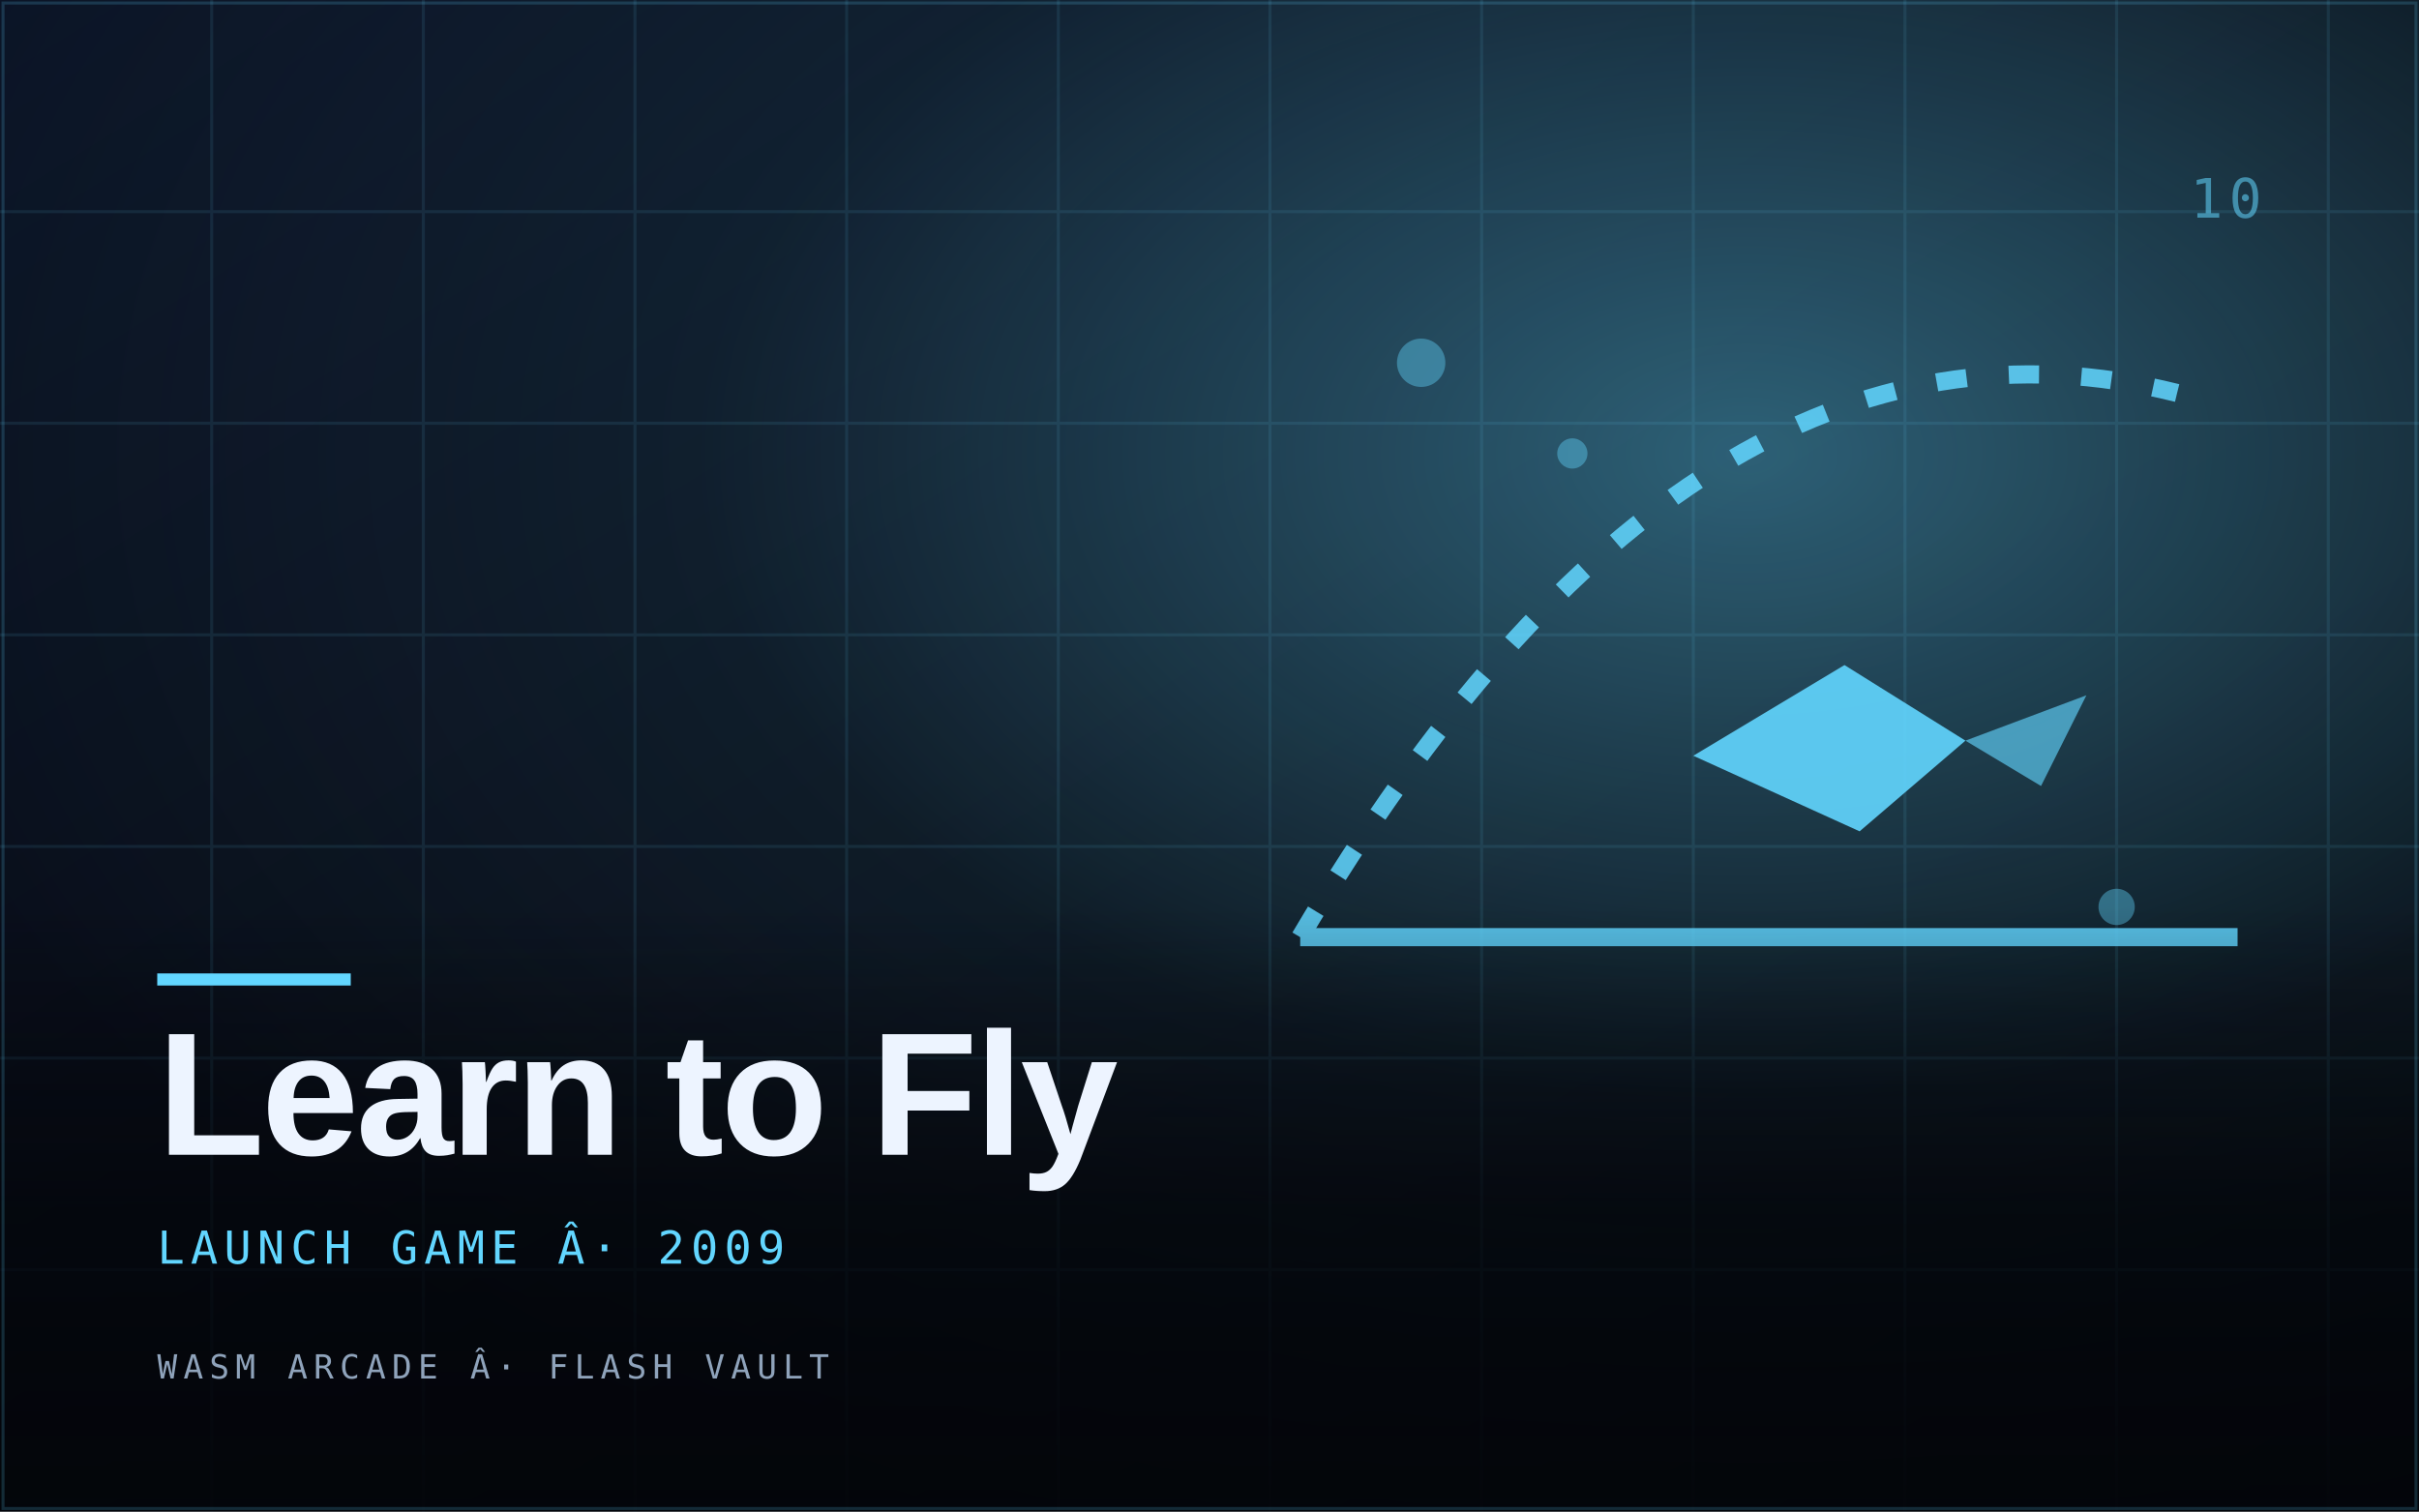
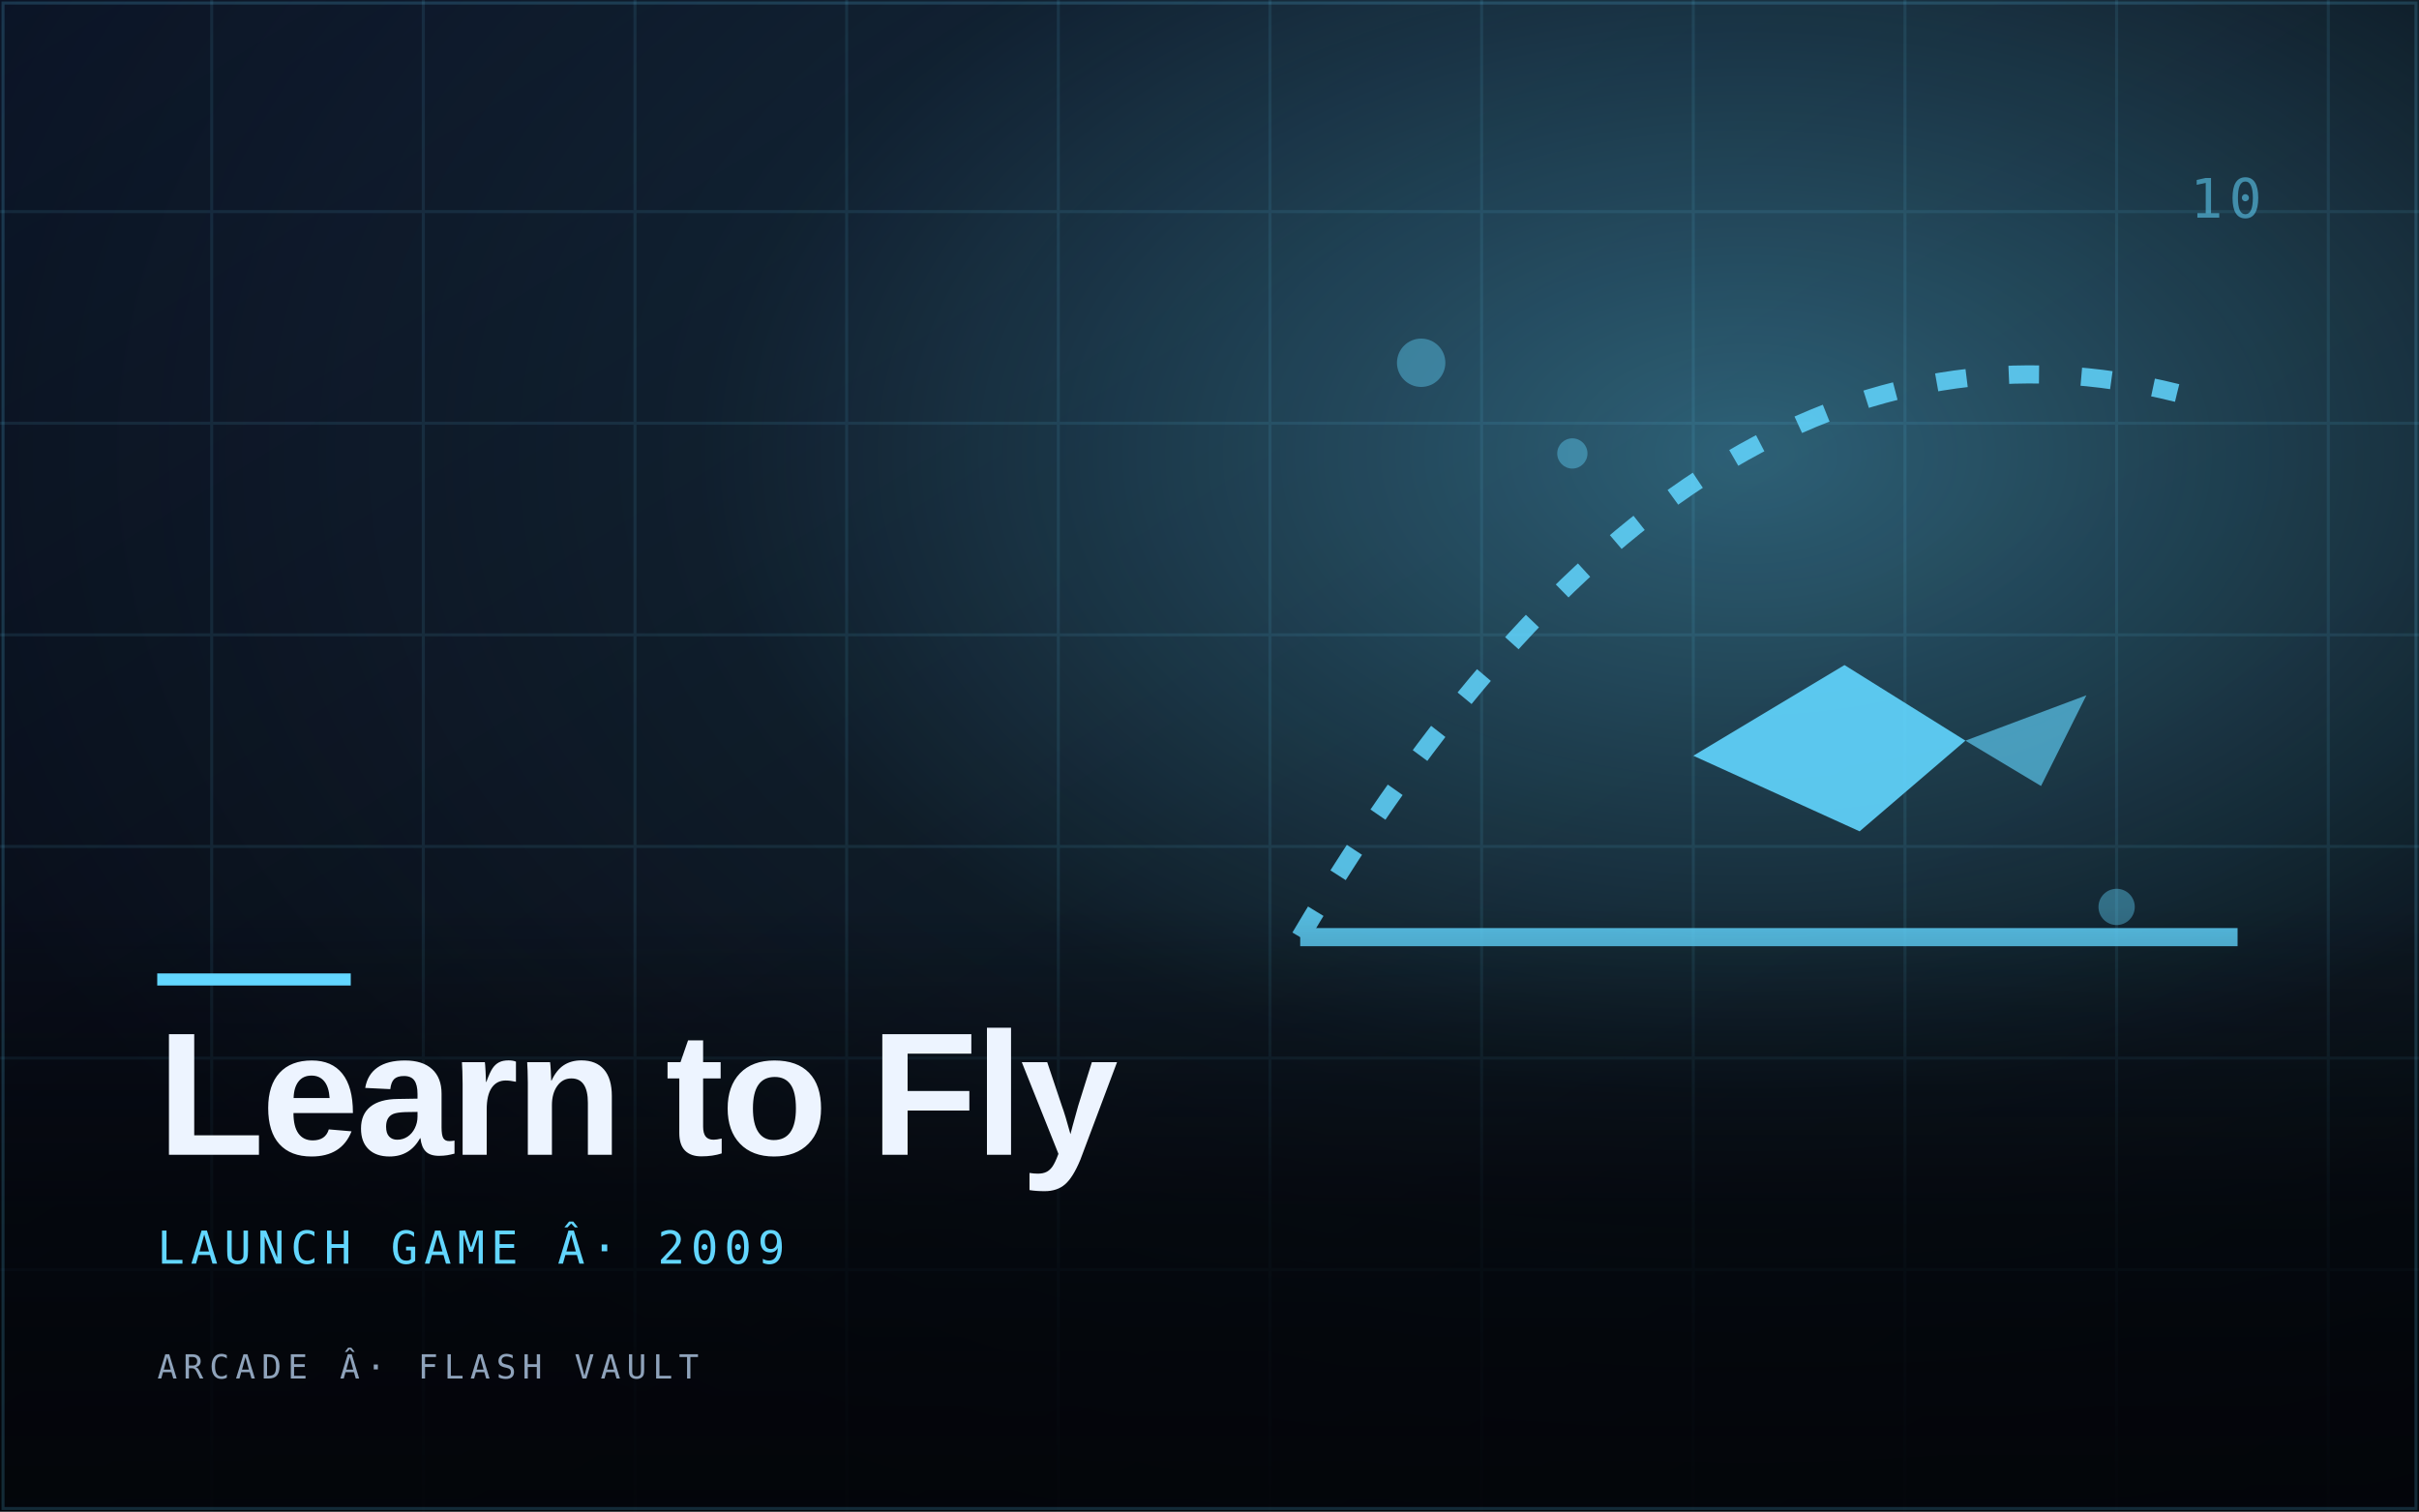
<svg xmlns="http://www.w3.org/2000/svg" viewBox="0 0 800 500" width="800" height="500" role="img" aria-labelledby="title desc">
  <defs>
    <linearGradient id="bg" x1="0" y1="0" x2="1" y2="1">
      <stop offset="0" stop-color="#0b1426" />
      <stop offset=".55" stop-color="#070a12" />
      <stop offset="1" stop-color="#03050a" />
    </linearGradient>
    <radialGradient id="glow" cx="72%" cy="30%" r="78%">
      <stop offset="0" stop-color="#62d6ff" stop-opacity=".42" />
      <stop offset=".55" stop-color="#62d6ff" stop-opacity=".08" />
      <stop offset="1" stop-color="#62d6ff" stop-opacity="0" />
    </radialGradient>
    <linearGradient id="fade" x1="0" y1="0" x2="0" y2="1">
      <stop offset="0" stop-color="#03050a" stop-opacity="0" />
      <stop offset=".5" stop-color="#03050a" stop-opacity=".72" />
      <stop offset="1" stop-color="#03050a" stop-opacity=".96" />
    </linearGradient>
  </defs>
  <rect width="800" height="500" fill="url(#bg)" />
  <rect width="800" height="500" fill="url(#glow)" />
  <g opacity=".1" stroke="#62d6ff" stroke-width="1">
    <path d="M0 70 H800 M0 140 H800 M0 210 H800 M0 280 H800 M0 350 H800 M0 420 H800" />
    <path d="M70 0 V500 M140 0 V500 M210 0 V500 M280 0 V500 M350 0 V500 M420 0 V500 M490 0 V500 M560 0 V500 M630 0 V500 M700 0 V500 M770 0 V500" />
  </g>
  <g fill="none" stroke="#62d6ff" stroke-width="6" opacity=".85">
    <path d="M430 310 Q560 90 720 130" stroke-dasharray="10 14" />
    <path d="M430 310 H740" />
  </g>
  <g fill="#62d6ff" opacity=".9">
    <path d="M560 250 L610 220 L650 245 L615 275 Z" />
    <path d="M650 245 L690 230 L675 260 Z" opacity=".7" />
  </g>
  <g fill="#62d6ff" opacity=".4">
    <circle cx="470" cy="120" r="8" />
    <circle cx="520" cy="150" r="5" />
    <circle cx="700" cy="300" r="6" />
  </g>
  <rect y="300" width="800" height="200" fill="url(#fade)" />
  <rect x="52" y="322" width="64" height="4" fill="#62d6ff" />
  <text x="52" y="382" fill="#edf4ff" font-family="Segoe UI, Arial, sans-serif" font-size="58" font-weight="700" letter-spacing="-1">Learn to Fly</text>
  <text x="52" y="418" fill="#62d6ff" font-family="Consolas, monospace" font-size="15" letter-spacing="2">LAUNCH GAME Â· 2009</text>
-   <text x="52" y="456" fill="#8fa3bb" font-family="Consolas, monospace" font-size="11" letter-spacing="2">WASM ARCADE Â· FLASH VAULT</text>
+   <text x="52" y="456" fill="#8fa3bb" font-family="Consolas, monospace" font-size="11" letter-spacing="2">ARCADE Â· FLASH VAULT</text>
  <text x="748" y="72" fill="#62d6ff" fill-opacity=".55" text-anchor="end" font-family="Consolas, monospace" font-size="18" letter-spacing="2">10</text>
  <rect x="1" y="1" width="798" height="498" fill="none" stroke="#62d6ff" stroke-opacity=".18" />
</svg>
